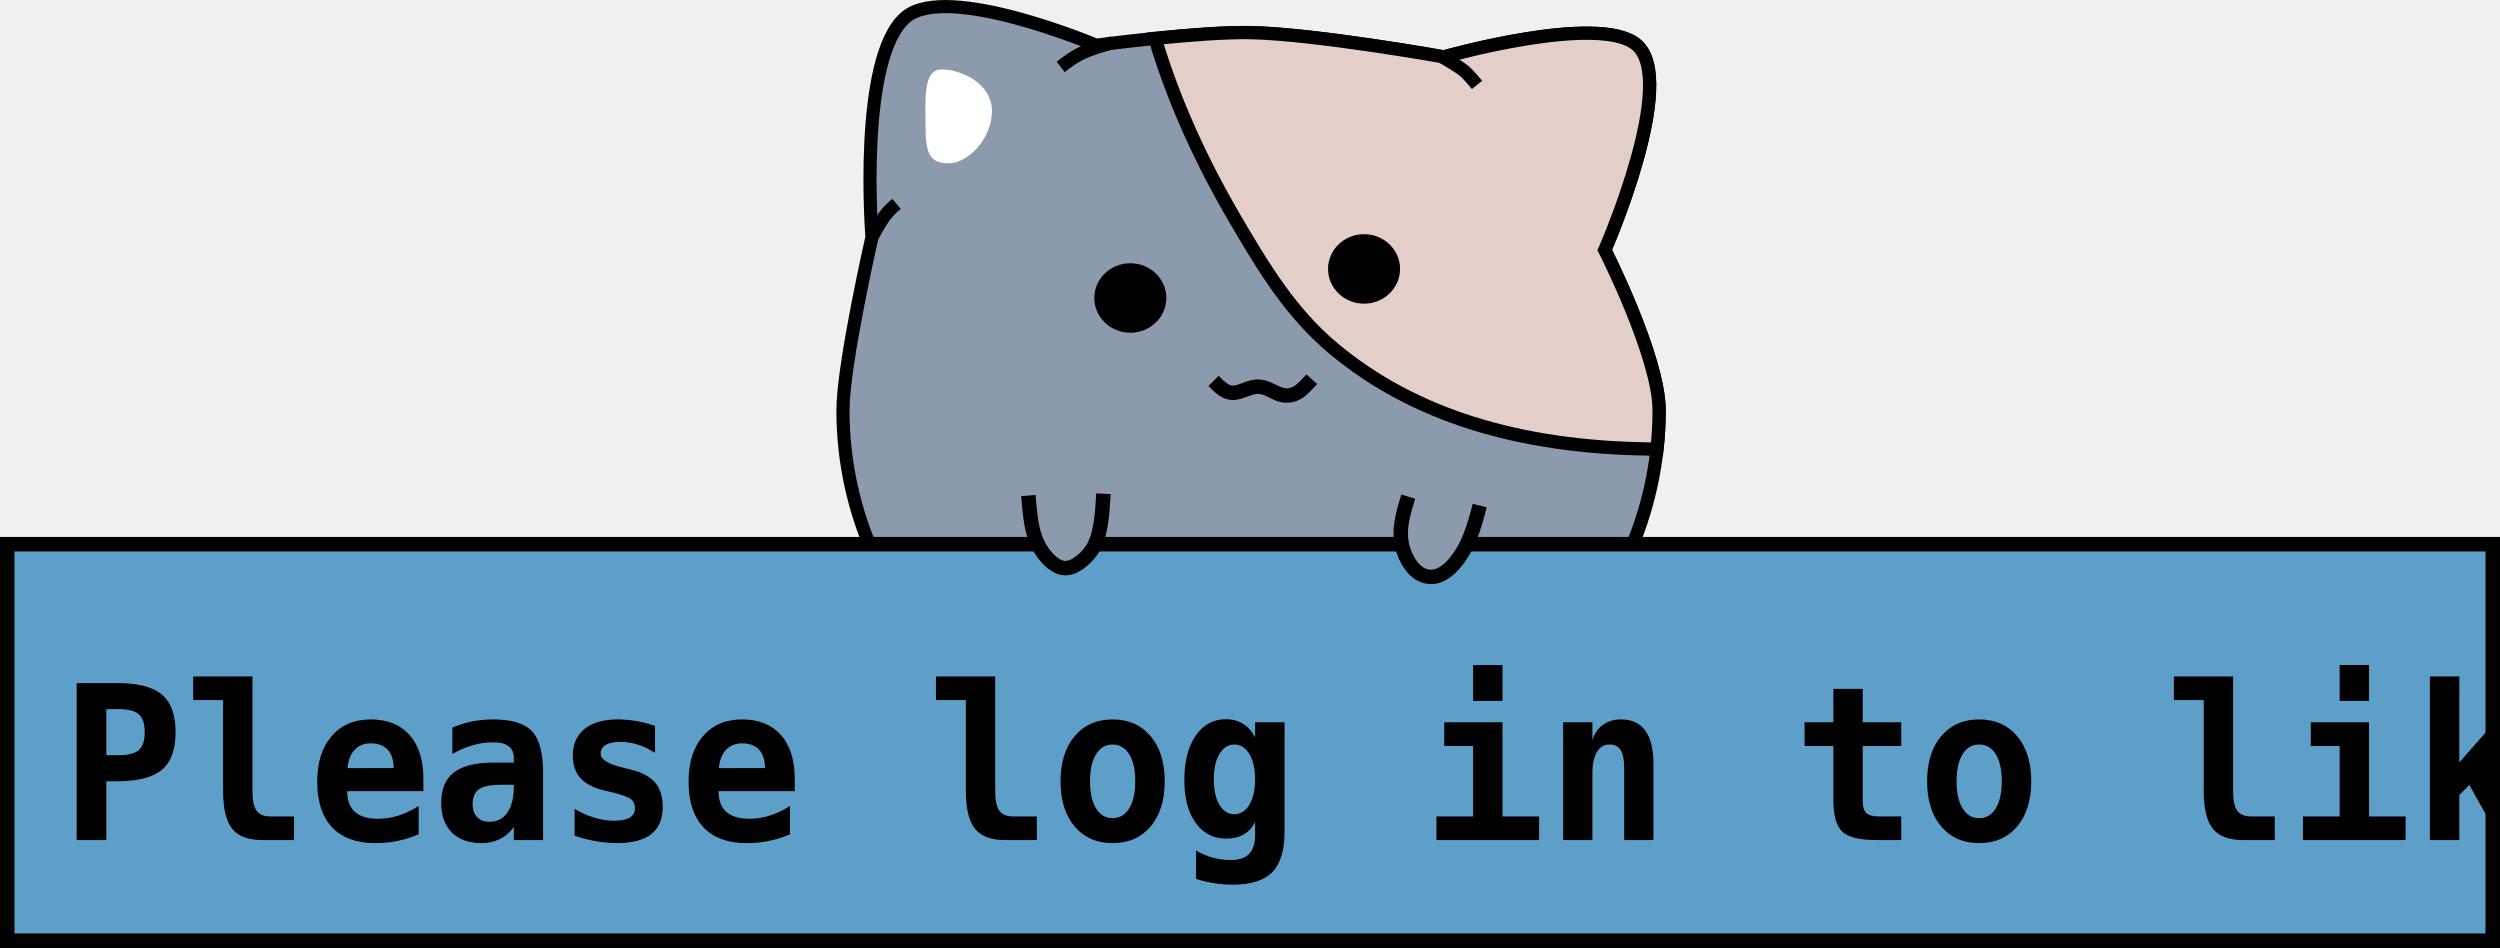
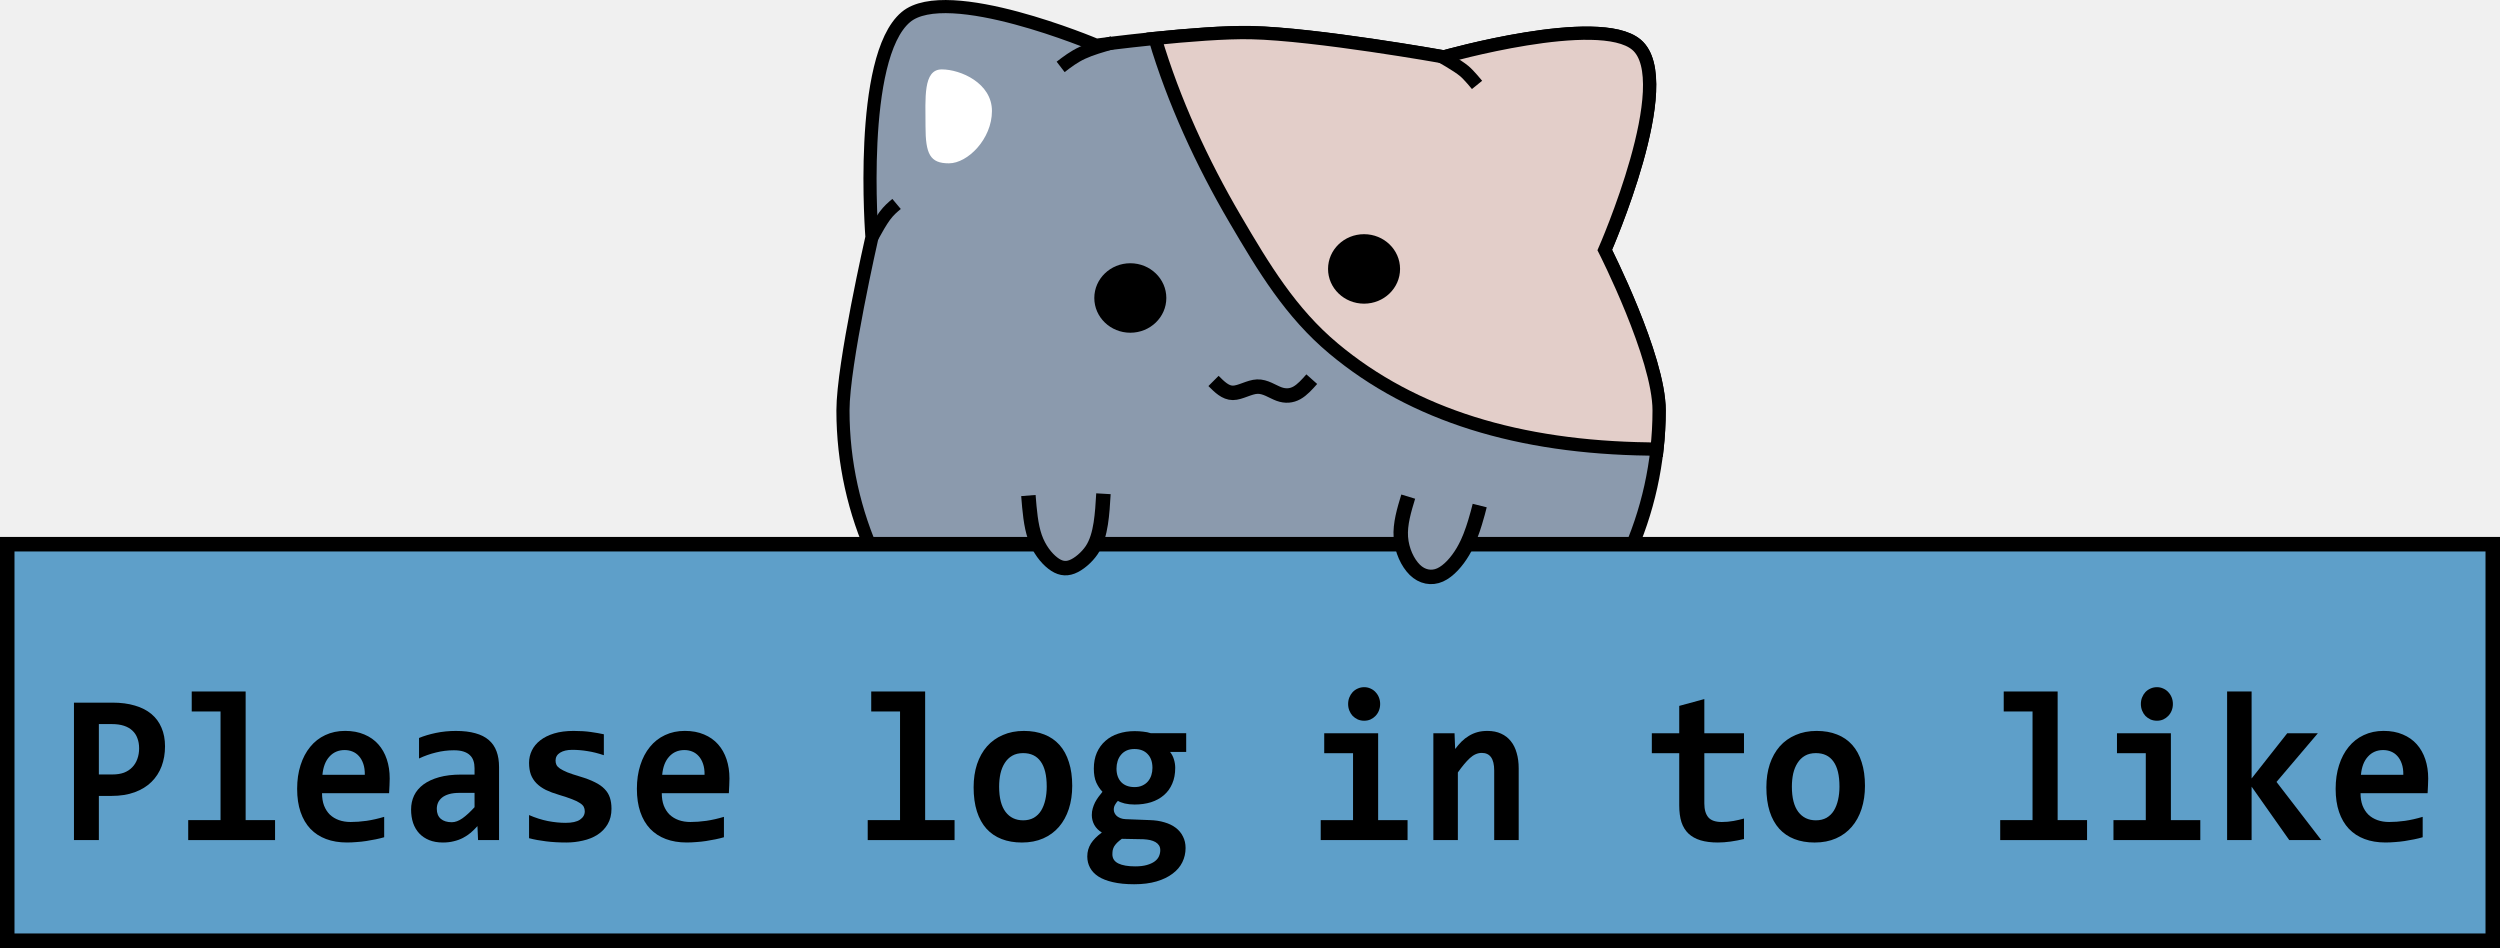
- <svg xmlns="http://www.w3.org/2000/svg" version="1.1" id="svg833" width="380.727" height="144.369" viewBox="0 0 380.727 144.369">
+ <svg xmlns="http://www.w3.org/2000/svg" viewBox="0 0 380.727 144.369" height="144.369" width="380.727" id="svg833" version="1.1">
  <defs id="defs837" />
-   <g transform="translate(220.3838,86.28395)" id="g2335">
-     <path id="path879" style="fill:#f9f9f9;fill-opacity:0.361;fill-rule:evenodd;stroke:none;stroke-width:2.265;stroke-linecap:round;stroke-miterlimit:4;stroke-dasharray:none;stroke-opacity:1;paint-order:fill markers stroke" d="m -72.219,-69.013 c 0,3.797 -2.843,7.011 -7.189,7.011 -4.346,0 -2.7,-3.078 -2.7,-6.875 0,-3.797 -1.647,-6.875 2.7,-6.875 4.346,0 7.189,2.942 7.189,6.739 z" />
-     <path d="m 32.287,-23.786 c 0,31.773 -27.825,57.531 -62.148,57.531 -34.324,0 -62.148,-25.757 -62.148,-57.531 0,-7 4.417,-26.378 4.417,-26.378 0,0 -2.158,-27.356 5.158,-33.515 6.308,-5.31 28.986,4.28 28.986,4.28 0,0 15.701,-2.091 23.587,-1.917 9.866,0.218 29.374,3.698 29.374,3.698 0,0 23.562,-6.696 29.32,-1.857 6.498,5.461 -4.823,31.269 -4.823,31.269 0,0 8.277,16.295 8.277,24.421 z" style="fill:#8b9aad;fill-opacity:1;fill-rule:evenodd;stroke:#000000;stroke-width:2;stroke-linecap:round;stroke-miterlimit:4;stroke-dasharray:none;stroke-opacity:1;paint-order:fill markers stroke" id="path845" />
-     <path d="m -29.861,-81.317 c -3.91,-0.086 -9.735,0.384 -14.621,0.881 2.834,9.571 7.202,18.992 12.162,27.457 4.414,7.533 8.494,14.311 15.014,19.766 12.212,10.216 28.337,15.039 47.961,15.305 0.447,0.006 0.879,0.041 1.301,0.09 0.218,-1.962 0.332,-3.951 0.332,-5.967 0,-8.126 -8.277,-24.422 -8.277,-24.422 0,0 11.32,-25.808 4.822,-31.27 -5.757,-4.839 -29.318,1.857 -29.318,1.857 0,0 -19.509,-3.48 -29.375,-3.697 z" style="fill:#e3cec9;fill-opacity:1;fill-rule:evenodd;stroke:#000000;stroke-width:2.024;stroke-linecap:round;stroke-miterlimit:4;stroke-dasharray:none;stroke-opacity:1;paint-order:fill markers stroke" id="path884" />
-     <path id="path896" d="m -35.577,-28.269 c 0.908,0.908 1.815,1.815 2.948,1.814 1.133,-5.9e-4 2.494,-0.908 3.719,-0.952 1.225,-0.045 2.313,0.771 3.311,1.134 0.998,0.362 1.905,0.272 2.72,-0.182 0.816,-0.453 1.541,-1.27 2.267,-2.086" style="fill:none;stroke:#000000;stroke-width:2.2;stroke-linecap:butt;stroke-linejoin:miter;stroke-miterlimit:4;stroke-dasharray:none;stroke-opacity:1" />
-     <path d="m -69.319,-69.379 c 0,4.251 -3.686,7.969 -6.556,7.969 -2.869,0 -3.562,-1.405 -3.562,-5.656 0,-4.251 -0.395,-8.649 2.474,-8.649 2.869,0 7.644,2.085 7.644,6.336 z" style="fill:#ffffff;fill-opacity:1;fill-rule:evenodd;stroke:none;stroke-width:2.024;stroke-linecap:round;stroke-miterlimit:4;stroke-dasharray:none;stroke-opacity:1;paint-order:fill markers stroke" id="path927" />
-     <ellipse style="fill:#000000;fill-opacity:1;fill-rule:evenodd;stroke:none;stroke-width:3.456;stroke-linecap:round;stroke-miterlimit:4;stroke-dasharray:none;stroke-opacity:1;paint-order:fill markers stroke" id="path848" cx="-48.247" cy="-40.903" rx="5.484" ry="5.291" />
-     <ellipse ry="5.291" rx="5.484" cy="-45.329" cx="-12.651" id="ellipse850" style="fill:#000000;fill-opacity:1;fill-rule:evenodd;stroke:none;stroke-width:3.456;stroke-linecap:round;stroke-miterlimit:4;stroke-dasharray:none;stroke-opacity:1;paint-order:fill markers stroke" />
-     <path id="path990" d="m -50.947,-79.785 c -1.64,0.464 -3.28,0.929 -4.599,1.544 -1.319,0.615 -2.315,1.38 -3.312,2.145" style="fill:none;stroke:#000000;stroke-width:2;stroke-linecap:butt;stroke-linejoin:miter;stroke-miterlimit:4;stroke-dasharray:none;stroke-opacity:1" />
-     <path id="path994" d="m -87.593,-50.165 c 0.66,-1.194 1.32,-2.388 1.945,-3.231 0.625,-0.843 1.214,-1.335 1.803,-1.827" style="fill:none;stroke:#000000;stroke-width:2;stroke-linecap:butt;stroke-linejoin:miter;stroke-miterlimit:4;stroke-dasharray:none;stroke-opacity:1" />
-     <path id="path998" d="m -1.066,-77.79 c 0,0 2.562,1.401 3.676,2.33 0.734,0.613 1.946,2.108 1.946,2.108" style="fill:none;stroke:#000000;stroke-width:2;stroke-linecap:butt;stroke-linejoin:miter;stroke-miterlimit:4;stroke-dasharray:none;stroke-opacity:1" />
-     <rect style="fill:#5e9fc9;fill-rule:evenodd;stroke:#000000;stroke-width:2.207;stroke-linecap:round;paint-order:fill markers stroke" id="rect2199" width="378.52" height="60.389" x="-219.28" y="-3.408" />
-     <ellipse style="fill:#8b9aad;fill-opacity:1;fill-rule:evenodd;stroke:none;stroke-width:2.959;stroke-linecap:round;paint-order:fill markers stroke" id="path2294" cx="-57.912" cy="-3.914" rx="4.281" ry="4.103" />
-     <path id="path904" d="m -63.769,-10.818 c 0.181,2.269 0.363,4.536 0.998,6.35 0.635,1.814 1.724,3.175 2.722,3.945 0.998,0.771 1.905,0.952 2.921,0.566 1.016,-0.386 2.248,-1.428 3.005,-2.554 0.757,-1.125 1.148,-2.593 1.375,-4.044 0.227,-1.451 0.318,-2.993 0.408,-4.536" style="fill:none;stroke:#000000;stroke-width:2.2;stroke-linecap:butt;stroke-linejoin:miter;stroke-miterlimit:4;stroke-dasharray:none;stroke-opacity:1" />
-     <ellipse ry="4.549" rx="4.453" cy="-3.281" cx="-1.99" id="ellipse2316" style="fill:#8b9aad;fill-opacity:1;fill-rule:evenodd;stroke:none;stroke-width:3.177;stroke-linecap:round;paint-order:fill markers stroke" />
-     <path id="path900" d="m -5.924,-10.653 c -0.61,2.004 -1.27,4.173 -1.125,6.186 0.145,2.013 1.035,3.883 2.126,4.962 1.09,1.079 2.538,1.369 3.853,0.779 1.315,-0.59 2.584,-2.041 3.491,-3.583 0.907,-1.542 1.451,-3.174 1.814,-4.353 0.363,-1.179 0.544,-1.905 0.726,-2.631" style="fill:none;stroke:#000000;stroke-width:2.2;stroke-linecap:butt;stroke-linejoin:miter;stroke-miterlimit:4;stroke-dasharray:none;stroke-opacity:1" />
-     <text xml:space="preserve" style="font-style:normal;font-variant:normal;font-weight:bold;font-stretch:normal;font-size:32.049px;line-height:1.25;font-family:Consolas;-inkscape-font-specification:'Consolas, Bold';font-variant-ligatures:normal;font-variant-caps:normal;font-variant-numeric:normal;font-variant-east-asian:normal;fill:#000000;fill-opacity:1;stroke:none;stroke-width:0.801" x="-216.146" y="40.698" id="text2203" transform="scale(0.9770503,1.023489)">
-       <tspan id="tspan2201" x="-216.146" y="40.698" style="stroke-width:0.801">Please log in to like</tspan>
-     </text>
+   <g id="g2335" transform="translate(220.3838,86.28395)">
+     <path d="m -72.219,-69.013 c 0,3.797 -2.843,7.011 -7.189,7.011 -4.346,0 -2.7,-3.078 -2.7,-6.875 0,-3.797 -1.647,-6.875 2.7,-6.875 4.346,0 7.189,2.942 7.189,6.739 z" style="fill:#f9f9f9;fill-opacity:0.361;fill-rule:evenodd;stroke:none;stroke-width:2.265;stroke-linecap:round;stroke-miterlimit:4;stroke-dasharray:none;stroke-opacity:1;paint-order:fill markers stroke" id="path879" />
+     <path id="path845" style="fill:#8b9aad;fill-opacity:1;fill-rule:evenodd;stroke:#000000;stroke-width:2;stroke-linecap:round;stroke-miterlimit:4;stroke-dasharray:none;stroke-opacity:1;paint-order:fill markers stroke" d="m 32.287,-23.786 c 0,31.773 -27.825,57.531 -62.148,57.531 -34.324,0 -62.148,-25.757 -62.148,-57.531 0,-7 4.417,-26.378 4.417,-26.378 0,0 -2.158,-27.356 5.158,-33.515 6.308,-5.31 28.986,4.28 28.986,4.28 0,0 15.701,-2.091 23.587,-1.917 9.866,0.218 29.374,3.698 29.374,3.698 0,0 23.562,-6.696 29.32,-1.857 6.498,5.461 -4.823,31.269 -4.823,31.269 0,0 8.277,16.295 8.277,24.421 z" />
+     <path id="path884" style="fill:#e3cec9;fill-opacity:1;fill-rule:evenodd;stroke:#000000;stroke-width:2.024;stroke-linecap:round;stroke-miterlimit:4;stroke-dasharray:none;stroke-opacity:1;paint-order:fill markers stroke" d="m -29.861,-81.317 c -3.91,-0.086 -9.735,0.384 -14.621,0.881 2.834,9.571 7.202,18.992 12.162,27.457 4.414,7.533 8.494,14.311 15.014,19.766 12.212,10.216 28.337,15.039 47.961,15.305 0.447,0.006 0.879,0.041 1.301,0.09 0.218,-1.962 0.332,-3.951 0.332,-5.967 0,-8.126 -8.277,-24.422 -8.277,-24.422 0,0 11.32,-25.808 4.822,-31.27 -5.757,-4.839 -29.318,1.857 -29.318,1.857 0,0 -19.509,-3.48 -29.375,-3.697 z" />
+     <path style="fill:none;stroke:#000000;stroke-width:2.2;stroke-linecap:butt;stroke-linejoin:miter;stroke-miterlimit:4;stroke-dasharray:none;stroke-opacity:1" d="m -35.577,-28.269 c 0.908,0.908 1.815,1.815 2.948,1.814 1.133,-5.9e-4 2.494,-0.908 3.719,-0.952 1.225,-0.045 2.313,0.771 3.311,1.134 0.998,0.362 1.905,0.272 2.72,-0.182 0.816,-0.453 1.541,-1.27 2.267,-2.086" id="path896" />
+     <path id="path927" style="fill:#ffffff;fill-opacity:1;fill-rule:evenodd;stroke:none;stroke-width:2.024;stroke-linecap:round;stroke-miterlimit:4;stroke-dasharray:none;stroke-opacity:1;paint-order:fill markers stroke" d="m -69.319,-69.379 c 0,4.251 -3.686,7.969 -6.556,7.969 -2.869,0 -3.562,-1.405 -3.562,-5.656 0,-4.251 -0.395,-8.649 2.474,-8.649 2.869,0 7.644,2.085 7.644,6.336 z" />
+     <ellipse ry="5.291" rx="5.484" cy="-40.903" cx="-48.247" id="path848" style="fill:#000000;fill-opacity:1;fill-rule:evenodd;stroke:none;stroke-width:3.456;stroke-linecap:round;stroke-miterlimit:4;stroke-dasharray:none;stroke-opacity:1;paint-order:fill markers stroke" />
+     <ellipse style="fill:#000000;fill-opacity:1;fill-rule:evenodd;stroke:none;stroke-width:3.456;stroke-linecap:round;stroke-miterlimit:4;stroke-dasharray:none;stroke-opacity:1;paint-order:fill markers stroke" id="ellipse850" cx="-12.651" cy="-45.329" rx="5.484" ry="5.291" />
+     <path style="fill:none;stroke:#000000;stroke-width:2;stroke-linecap:butt;stroke-linejoin:miter;stroke-miterlimit:4;stroke-dasharray:none;stroke-opacity:1" d="m -50.947,-79.785 c -1.64,0.464 -3.28,0.929 -4.599,1.544 -1.319,0.615 -2.315,1.38 -3.312,2.145" id="path990" />
+     <path style="fill:none;stroke:#000000;stroke-width:2;stroke-linecap:butt;stroke-linejoin:miter;stroke-miterlimit:4;stroke-dasharray:none;stroke-opacity:1" d="m -87.593,-50.165 c 0.66,-1.194 1.32,-2.388 1.945,-3.231 0.625,-0.843 1.214,-1.335 1.803,-1.827" id="path994" />
+     <path style="fill:none;stroke:#000000;stroke-width:2;stroke-linecap:butt;stroke-linejoin:miter;stroke-miterlimit:4;stroke-dasharray:none;stroke-opacity:1" d="m -1.066,-77.79 c 0,0 2.562,1.401 3.676,2.33 0.734,0.613 1.946,2.108 1.946,2.108" id="path998" />
+     <rect y="-3.408" x="-219.28" height="60.389" width="378.52" id="rect2199" style="fill:#5e9fc9;fill-rule:evenodd;stroke:#000000;stroke-width:2.207;stroke-linecap:round;paint-order:fill markers stroke" />
+     <ellipse ry="4.103" rx="4.281" cy="-3.914" cx="-57.912" id="path2294" style="fill:#8b9aad;fill-opacity:1;fill-rule:evenodd;stroke:none;stroke-width:2.959;stroke-linecap:round;paint-order:fill markers stroke" />
+     <path style="fill:none;stroke:#000000;stroke-width:2.2;stroke-linecap:butt;stroke-linejoin:miter;stroke-miterlimit:4;stroke-dasharray:none;stroke-opacity:1" d="m -63.769,-10.818 c 0.181,2.269 0.363,4.536 0.998,6.35 0.635,1.814 1.724,3.175 2.722,3.945 0.998,0.771 1.905,0.952 2.921,0.566 1.016,-0.386 2.248,-1.428 3.005,-2.554 0.757,-1.125 1.148,-2.593 1.375,-4.044 0.227,-1.451 0.318,-2.993 0.408,-4.536" id="path904" />
+     <ellipse style="fill:#8b9aad;fill-opacity:1;fill-rule:evenodd;stroke:none;stroke-width:3.177;stroke-linecap:round;paint-order:fill markers stroke" id="ellipse2316" cx="-1.99" cy="-3.281" rx="4.453" ry="4.549" />
+     <path style="fill:none;stroke:#000000;stroke-width:2.2;stroke-linecap:butt;stroke-linejoin:miter;stroke-miterlimit:4;stroke-dasharray:none;stroke-opacity:1" d="m -5.924,-10.653 c -0.61,2.004 -1.27,4.173 -1.125,6.186 0.145,2.013 1.035,3.883 2.126,4.962 1.09,1.079 2.538,1.369 3.853,0.779 1.315,-0.59 2.584,-2.041 3.491,-3.583 0.907,-1.542 1.451,-3.174 1.814,-4.353 0.363,-1.179 0.544,-1.905 0.726,-2.631" id="path900" />
+     <path d="m -195.253,27.383 q 0,1.634 -0.52,3.027 -0.52,1.377 -1.544,2.386 -1.024,1.009 -2.553,1.57 -1.529,0.561 -3.547,0.561 h -1.911 v 6.727 h -3.792 V 20.721 h 5.856 q 1.942,0 3.425,0.448 1.498,0.432 2.508,1.281 1.024,0.849 1.544,2.098 0.535,1.233 0.535,2.835 z m -3.945,0.272 q 0,-0.833 -0.26,-1.506 -0.245,-0.689 -0.764,-1.169 -0.505,-0.48 -1.284,-0.737 -0.78,-0.256 -1.85,-0.256 h -1.972 v 7.672 h 2.095 q 0.979,0 1.728,-0.272 0.749,-0.288 1.254,-0.817 0.52,-0.529 0.78,-1.265 0.275,-0.737 0.275,-1.65 z" style="font-style:normal;font-variant:normal;font-weight:bold;font-stretch:normal;font-size:32.049px;line-height:1.25;font-family:Consolas;-inkscape-font-specification:'Consolas, Bold';font-variant-ligatures:normal;font-variant-caps:normal;font-variant-numeric:normal;font-variant-east-asian:normal;fill:#000000;fill-opacity:1;stroke:none;stroke-width:0.801" id="path877" />
+     <path d="m -186.798,22.066 h -4.388 v -3.043 h 8.211 v 19.588 h 4.48 v 3.043 h -13.226 v -3.043 h 4.923 z" style="font-style:normal;font-variant:normal;font-weight:bold;font-stretch:normal;font-size:32.049px;line-height:1.25;font-family:Consolas;-inkscape-font-specification:'Consolas, Bold';font-variant-ligatures:normal;font-variant-caps:normal;font-variant-numeric:normal;font-variant-east-asian:normal;fill:#000000;fill-opacity:1;stroke:none;stroke-width:0.801" id="path880" />
+     <path d="m -161.035,32.268 q 0,0.4 -0.031,1.041 -0.015,0.641 -0.061,1.201 h -10.214 q 0,1.073 0.306,1.89 0.321,0.817 0.887,1.377 0.581,0.545 1.376,0.833 0.81,0.288 1.789,0.288 1.131,0 2.416,-0.176 1.3,-0.192 2.691,-0.609 v 3.107 q -0.596,0.176 -1.3,0.32 -0.703,0.144 -1.437,0.256 -0.734,0.112 -1.483,0.16 -0.749,0.064 -1.453,0.064 -1.774,0 -3.18,-0.529 -1.407,-0.529 -2.385,-1.554 -0.979,-1.041 -1.498,-2.563 -0.52,-1.522 -0.52,-3.524 0,-1.986 0.52,-3.604 0.52,-1.634 1.468,-2.787 0.948,-1.169 2.293,-1.794 1.361,-0.641 3.027,-0.641 1.651,0 2.92,0.545 1.269,0.529 2.125,1.49 0.856,0.961 1.3,2.29 0.443,1.329 0.443,2.915 z m -3.792,-0.561 q 0.015,-0.961 -0.229,-1.666 -0.245,-0.721 -0.673,-1.185 -0.413,-0.464 -0.979,-0.689 -0.55,-0.224 -1.193,-0.224 -1.407,0 -2.309,0.993 -0.902,0.977 -1.07,2.771 z" style="font-style:normal;font-variant:normal;font-weight:bold;font-stretch:normal;font-size:32.049px;line-height:1.25;font-family:Consolas;-inkscape-font-specification:'Consolas, Bold';font-variant-ligatures:normal;font-variant-caps:normal;font-variant-numeric:normal;font-variant-east-asian:normal;fill:#000000;fill-opacity:1;stroke:none;stroke-width:0.801" id="path882" />
+     <path d="m -147.58,41.654 -0.092,-2.13 q -0.489,0.545 -1.024,1.009 -0.535,0.448 -1.177,0.785 -0.642,0.336 -1.407,0.513 -0.749,0.192 -1.651,0.192 -1.193,0 -2.095,-0.368 -0.902,-0.368 -1.514,-1.025 -0.612,-0.657 -0.933,-1.586 -0.306,-0.929 -0.306,-2.05 0,-1.153 0.459,-2.13 0.474,-0.977 1.422,-1.682 0.963,-0.705 2.385,-1.105 1.437,-0.4 3.364,-0.4 h 2.034 v -0.977 q 0,-0.625 -0.168,-1.121 -0.168,-0.513 -0.55,-0.865 -0.367,-0.352 -0.963,-0.545 -0.596,-0.192 -1.468,-0.192 -1.376,0 -2.722,0.336 -1.33,0.32 -2.584,0.913 v -3.123 q 1.116,-0.464 2.569,-0.769 1.468,-0.304 3.043,-0.304 1.728,0 2.966,0.352 1.238,0.336 2.034,1.025 0.81,0.689 1.193,1.73 0.382,1.025 0.382,2.402 v 11.115 z m -0.535,-7.191 h -2.278 q -0.948,0 -1.605,0.192 -0.657,0.192 -1.07,0.529 -0.413,0.336 -0.612,0.785 -0.183,0.432 -0.183,0.929 0,0.993 0.612,1.522 0.612,0.513 1.667,0.513 0.78,0 1.621,-0.593 0.841,-0.593 1.85,-1.698 z" style="font-style:normal;font-variant:normal;font-weight:bold;font-stretch:normal;font-size:32.049px;line-height:1.25;font-family:Consolas;-inkscape-font-specification:'Consolas, Bold';font-variant-ligatures:normal;font-variant-caps:normal;font-variant-numeric:normal;font-variant-east-asian:normal;fill:#000000;fill-opacity:1;stroke:none;stroke-width:0.801" id="path885" />
+     <path d="m -127.259,36.865 q 0,1.393 -0.596,2.386 -0.581,0.977 -1.56,1.602 -0.963,0.609 -2.202,0.881 -1.223,0.288 -2.508,0.288 -1.712,0 -3.089,-0.176 -1.376,-0.16 -2.599,-0.48 v -3.524 q 1.437,0.625 2.859,0.913 1.437,0.272 2.706,0.272 1.468,0 2.186,-0.48 0.734,-0.497 0.734,-1.281 0,-0.368 -0.153,-0.673 -0.153,-0.304 -0.581,-0.577 -0.413,-0.288 -1.177,-0.577 -0.764,-0.304 -2.003,-0.673 -1.147,-0.336 -2.018,-0.753 -0.856,-0.432 -1.422,-1.009 -0.566,-0.577 -0.856,-1.329 -0.275,-0.769 -0.275,-1.794 0,-0.993 0.428,-1.874 0.428,-0.881 1.269,-1.538 0.856,-0.673 2.125,-1.057 1.269,-0.384 2.966,-0.384 1.468,0 2.599,0.16 1.131,0.16 2.003,0.352 v 3.187 q -1.33,-0.448 -2.508,-0.625 -1.162,-0.192 -2.309,-0.192 -1.147,0 -1.85,0.432 -0.688,0.432 -0.688,1.201 0,0.368 0.138,0.657 0.138,0.288 0.535,0.561 0.413,0.272 1.131,0.577 0.734,0.288 1.927,0.641 1.346,0.4 2.263,0.865 0.917,0.448 1.468,1.025 0.566,0.577 0.81,1.313 0.245,0.737 0.245,1.682 z" style="font-style:normal;font-variant:normal;font-weight:bold;font-stretch:normal;font-size:32.049px;line-height:1.25;font-family:Consolas;-inkscape-font-specification:'Consolas, Bold';font-variant-ligatures:normal;font-variant-caps:normal;font-variant-numeric:normal;font-variant-east-asian:normal;fill:#000000;fill-opacity:1;stroke:none;stroke-width:0.801" id="path887" />
+     <path d="m -109.294,32.268 q 0,0.4 -0.031,1.041 -0.015,0.641 -0.061,1.201 h -10.214 q 0,1.073 0.306,1.89 0.321,0.817 0.887,1.377 0.581,0.545 1.376,0.833 0.81,0.288 1.789,0.288 1.131,0 2.416,-0.176 1.3,-0.192 2.691,-0.609 v 3.107 q -0.596,0.176 -1.3,0.32 -0.703,0.144 -1.437,0.256 -0.734,0.112 -1.483,0.16 -0.749,0.064 -1.453,0.064 -1.774,0 -3.18,-0.529 -1.407,-0.529 -2.385,-1.554 -0.979,-1.041 -1.498,-2.563 -0.52,-1.522 -0.52,-3.524 0,-1.986 0.52,-3.604 0.52,-1.634 1.468,-2.787 0.948,-1.169 2.293,-1.794 1.361,-0.641 3.027,-0.641 1.651,0 2.92,0.545 1.269,0.529 2.125,1.49 0.856,0.961 1.3,2.29 0.443,1.329 0.443,2.915 z m -3.792,-0.561 q 0.015,-0.961 -0.229,-1.666 -0.245,-0.721 -0.673,-1.185 -0.413,-0.464 -0.979,-0.689 -0.55,-0.224 -1.193,-0.224 -1.407,0 -2.309,0.993 -0.902,0.977 -1.07,2.771 z" style="font-style:normal;font-variant:normal;font-weight:bold;font-stretch:normal;font-size:32.049px;line-height:1.25;font-family:Consolas;-inkscape-font-specification:'Consolas, Bold';font-variant-ligatures:normal;font-variant-caps:normal;font-variant-numeric:normal;font-variant-east-asian:normal;fill:#000000;fill-opacity:1;stroke:none;stroke-width:0.801" id="path889" />
+     <path d="m -83.316,22.066 h -4.388 v -3.043 h 8.211 v 19.588 h 4.48 v 3.043 h -13.226 v -3.043 h 4.923 z" style="font-style:normal;font-variant:normal;font-weight:bold;font-stretch:normal;font-size:32.049px;line-height:1.25;font-family:Consolas;-inkscape-font-specification:'Consolas, Bold';font-variant-ligatures:normal;font-variant-caps:normal;font-variant-numeric:normal;font-variant-east-asian:normal;fill:#000000;fill-opacity:1;stroke:none;stroke-width:0.801" id="path891" />
+     <path d="m -57.094,33.39 q 0,1.922 -0.52,3.524 -0.52,1.586 -1.498,2.723 -0.979,1.137 -2.401,1.762 -1.422,0.625 -3.241,0.625 -1.728,0 -3.089,-0.529 -1.361,-0.529 -2.309,-1.57 -0.948,-1.057 -1.453,-2.627 -0.505,-1.586 -0.505,-3.684 0,-1.938 0.52,-3.524 0.535,-1.586 1.514,-2.707 0.994,-1.121 2.416,-1.73 1.422,-0.625 3.211,-0.625 1.743,0 3.104,0.545 1.361,0.529 2.309,1.586 0.948,1.057 1.437,2.627 0.505,1.554 0.505,3.604 z m -3.884,0.096 q 0,-2.531 -0.917,-3.796 -0.902,-1.281 -2.676,-1.281 -0.979,0 -1.667,0.4 -0.688,0.4 -1.131,1.105 -0.443,0.689 -0.657,1.618 -0.199,0.929 -0.199,1.986 0,2.547 0.979,3.844 0.979,1.281 2.676,1.281 0.933,0 1.621,-0.384 0.688,-0.4 1.116,-1.089 0.428,-0.705 0.642,-1.65 0.214,-0.945 0.214,-2.034 z" style="font-style:normal;font-variant:normal;font-weight:bold;font-stretch:normal;font-size:32.049px;line-height:1.25;font-family:Consolas;-inkscape-font-specification:'Consolas, Bold';font-variant-ligatures:normal;font-variant-caps:normal;font-variant-numeric:normal;font-variant-east-asian:normal;fill:#000000;fill-opacity:1;stroke:none;stroke-width:0.801" id="path893" />
+     <path d="m -42.187,28.232 q 0.428,0.561 0.596,1.185 0.183,0.609 0.183,1.249 0,1.361 -0.459,2.402 -0.443,1.041 -1.269,1.746 -0.81,0.705 -1.957,1.073 -1.131,0.352 -2.508,0.352 -0.81,0 -1.498,-0.16 -0.688,-0.176 -1.04,-0.4 -0.26,0.272 -0.443,0.609 -0.183,0.32 -0.183,0.737 0,0.256 0.122,0.513 0.122,0.256 0.352,0.464 0.245,0.192 0.566,0.32 0.336,0.128 0.749,0.144 l 3.685,0.144 q 1.238,0.032 2.232,0.336 1.009,0.288 1.728,0.833 0.719,0.545 1.101,1.329 0.398,0.769 0.398,1.762 0,1.137 -0.489,2.146 -0.489,1.009 -1.483,1.746 -0.979,0.753 -2.446,1.185 -1.468,0.432 -3.41,0.432 -1.881,0 -3.241,-0.32 -1.346,-0.304 -2.217,-0.865 -0.856,-0.561 -1.269,-1.345 -0.413,-0.769 -0.413,-1.698 0,-0.561 0.138,-1.041 0.138,-0.48 0.413,-0.929 0.275,-0.432 0.688,-0.849 0.413,-0.416 0.979,-0.833 -0.749,-0.448 -1.147,-1.153 -0.382,-0.705 -0.382,-1.506 0,-0.545 0.138,-1.009 0.138,-0.48 0.352,-0.913 0.229,-0.432 0.52,-0.833 0.291,-0.4 0.612,-0.785 -0.566,-0.593 -0.948,-1.425 -0.367,-0.849 -0.367,-2.114 0,-1.361 0.459,-2.418 0.474,-1.073 1.3,-1.794 0.826,-0.737 1.957,-1.105 1.147,-0.384 2.492,-0.384 0.688,0 1.315,0.08 0.642,0.064 1.162,0.24 h 5.382 v 2.851 z m -8.792,15.584 q 0,0.945 0.902,1.393 0.917,0.448 2.569,0.448 1.055,0 1.774,-0.208 0.734,-0.208 1.193,-0.545 0.459,-0.336 0.657,-0.785 0.199,-0.448 0.199,-0.929 0,-0.432 -0.199,-0.737 -0.183,-0.288 -0.535,-0.497 -0.336,-0.192 -0.81,-0.304 -0.459,-0.096 -1.024,-0.128 l -3.287,-0.064 q -0.443,0.32 -0.734,0.609 -0.275,0.288 -0.443,0.561 -0.153,0.288 -0.214,0.577 -0.046,0.288 -0.046,0.609 z m 0.627,-13.053 q 0,1.297 0.719,2.066 0.734,0.753 2.034,0.753 0.688,0 1.193,-0.24 0.52,-0.24 0.856,-0.641 0.336,-0.4 0.505,-0.929 0.168,-0.529 0.168,-1.105 0,-1.361 -0.734,-2.114 -0.719,-0.769 -2.018,-0.769 -0.688,0 -1.208,0.24 -0.505,0.24 -0.841,0.657 -0.336,0.4 -0.505,0.945 -0.168,0.545 -0.168,1.137 z" style="font-style:normal;font-variant:normal;font-weight:bold;font-stretch:normal;font-size:32.049px;line-height:1.25;font-family:Consolas;-inkscape-font-specification:'Consolas, Bold';font-variant-ligatures:normal;font-variant-caps:normal;font-variant-numeric:normal;font-variant-east-asian:normal;fill:#000000;fill-opacity:1;stroke:none;stroke-width:0.801" id="path895" />
+     <path d="m -10.2,20.929 q 0,0.529 -0.183,0.993 -0.183,0.464 -0.52,0.817 -0.321,0.336 -0.764,0.545 -0.443,0.192 -0.963,0.192 -0.52,0 -0.979,-0.192 -0.443,-0.208 -0.78,-0.545 -0.321,-0.352 -0.505,-0.817 -0.183,-0.464 -0.183,-0.993 0,-0.529 0.183,-0.993 0.183,-0.464 0.505,-0.817 0.336,-0.352 0.78,-0.545 0.459,-0.208 0.979,-0.208 0.52,0 0.963,0.208 0.443,0.192 0.764,0.545 0.336,0.352 0.52,0.817 0.183,0.464 0.183,0.993 z m -4.128,7.496 h -4.388 v -3.043 h 8.211 v 13.23 h 4.48 v 3.043 H -19.252 v -3.043 h 4.923 z" style="font-style:normal;font-variant:normal;font-weight:bold;font-stretch:normal;font-size:32.049px;line-height:1.25;font-family:Consolas;-inkscape-font-specification:'Consolas, Bold';font-variant-ligatures:normal;font-variant-caps:normal;font-variant-numeric:normal;font-variant-east-asian:normal;fill:#000000;fill-opacity:1;stroke:none;stroke-width:0.801" id="path897" />
+     <path d="M 7.169,41.654 V 31.051 q 0,-2.675 -1.896,-2.675 -0.948,0 -1.819,0.801 -0.856,0.801 -1.819,2.178 v 10.299 H -2.097 V 25.381 h 3.226 l 0.092,2.402 q 0.474,-0.625 0.979,-1.137 0.52,-0.513 1.116,-0.865 0.596,-0.368 1.284,-0.561 0.688,-0.192 1.544,-0.192 1.193,0 2.079,0.416 0.887,0.4 1.483,1.153 0.596,0.737 0.887,1.794 0.306,1.041 0.306,2.338 v 10.923 z" style="font-style:normal;font-variant:normal;font-weight:bold;font-stretch:normal;font-size:32.049px;line-height:1.25;font-family:Consolas;-inkscape-font-specification:'Consolas, Bold';font-variant-ligatures:normal;font-variant-caps:normal;font-variant-numeric:normal;font-variant-east-asian:normal;fill:#000000;fill-opacity:1;stroke:none;stroke-width:0.801" id="path899" />
+     <path d="m 45.21,41.494 q -1.009,0.24 -2.034,0.384 -1.024,0.144 -1.942,0.144 -1.529,0 -2.645,-0.336 -1.101,-0.336 -1.835,-1.025 -0.719,-0.689 -1.07,-1.746 -0.336,-1.073 -0.336,-2.547 v -7.944 h -4.174 v -3.043 h 4.174 V 21.217 L 39.17,20.176 v 5.205 h 6.039 v 3.043 h -6.039 v 7.656 q 0,1.393 0.612,2.114 0.612,0.705 2.049,0.705 0.917,0 1.789,-0.16 0.872,-0.16 1.59,-0.368 z" style="font-style:normal;font-variant:normal;font-weight:bold;font-stretch:normal;font-size:32.049px;line-height:1.25;font-family:Consolas;-inkscape-font-specification:'Consolas, Bold';font-variant-ligatures:normal;font-variant-caps:normal;font-variant-numeric:normal;font-variant-east-asian:normal;fill:#000000;fill-opacity:1;stroke:none;stroke-width:0.801" id="path901" />
+     <path d="m 63.634,33.39 q 0,1.922 -0.52,3.524 -0.52,1.586 -1.498,2.723 -0.979,1.137 -2.401,1.762 -1.422,0.625 -3.241,0.625 -1.728,0 -3.089,-0.529 -1.361,-0.529 -2.309,-1.57 -0.948,-1.057 -1.453,-2.627 -0.505,-1.586 -0.505,-3.684 0,-1.938 0.52,-3.524 0.535,-1.586 1.514,-2.707 0.994,-1.121 2.416,-1.73 1.422,-0.625 3.211,-0.625 1.743,0 3.104,0.545 1.361,0.529 2.309,1.586 0.948,1.057 1.437,2.627 0.505,1.554 0.505,3.604 z m -3.884,0.096 q 0,-2.531 -0.917,-3.796 -0.902,-1.281 -2.676,-1.281 -0.979,0 -1.667,0.4 -0.688,0.4 -1.131,1.105 -0.443,0.689 -0.657,1.618 -0.199,0.929 -0.199,1.986 0,2.547 0.979,3.844 0.979,1.281 2.676,1.281 0.933,0 1.621,-0.384 0.688,-0.4 1.116,-1.089 0.428,-0.705 0.642,-1.65 0.214,-0.945 0.214,-2.034 z" style="font-style:normal;font-variant:normal;font-weight:bold;font-stretch:normal;font-size:32.049px;line-height:1.25;font-family:Consolas;-inkscape-font-specification:'Consolas, Bold';font-variant-ligatures:normal;font-variant-caps:normal;font-variant-numeric:normal;font-variant-east-asian:normal;fill:#000000;fill-opacity:1;stroke:none;stroke-width:0.801" id="path903" />
+     <path d="m 89.153,22.066 h -4.388 v -3.043 h 8.211 v 19.588 h 4.48 v 3.043 H 84.23 v -3.043 h 4.923 z" style="font-style:normal;font-variant:normal;font-weight:bold;font-stretch:normal;font-size:32.049px;line-height:1.25;font-family:Consolas;-inkscape-font-specification:'Consolas, Bold';font-variant-ligatures:normal;font-variant-caps:normal;font-variant-numeric:normal;font-variant-east-asian:normal;fill:#000000;fill-opacity:1;stroke:none;stroke-width:0.801" id="path905" />
+     <path d="m 110.528,20.929 q 0,0.529 -0.183,0.993 -0.183,0.464 -0.52,0.817 -0.321,0.336 -0.764,0.545 -0.443,0.192 -0.963,0.192 -0.52,0 -0.979,-0.192 -0.443,-0.208 -0.78,-0.545 -0.321,-0.352 -0.505,-0.817 -0.183,-0.464 -0.183,-0.993 0,-0.529 0.183,-0.993 0.183,-0.464 0.505,-0.817 0.336,-0.352 0.78,-0.545 0.459,-0.208 0.979,-0.208 0.52,0 0.963,0.208 0.443,0.192 0.764,0.545 0.336,0.352 0.52,0.817 0.183,0.464 0.183,0.993 z m -4.128,7.496 h -4.388 v -3.043 h 8.211 v 13.23 h 4.48 v 3.043 h -13.226 v -3.043 h 4.923 z" style="font-style:normal;font-variant:normal;font-weight:bold;font-stretch:normal;font-size:32.049px;line-height:1.25;font-family:Consolas;-inkscape-font-specification:'Consolas, Bold';font-variant-ligatures:normal;font-variant-caps:normal;font-variant-numeric:normal;font-variant-east-asian:normal;fill:#000000;fill-opacity:1;stroke:none;stroke-width:0.801" id="path907" />
+     <path d="m 128.249,41.654 -5.734,-8.136 v 8.136 h -3.731 V 19.023 h 3.731 v 13.246 l 5.428,-6.887 h 4.663 l -6.299,7.416 6.819,8.857 z" style="font-style:normal;font-variant:normal;font-weight:bold;font-stretch:normal;font-size:32.049px;line-height:1.25;font-family:Consolas;-inkscape-font-specification:'Consolas, Bold';font-variant-ligatures:normal;font-variant-caps:normal;font-variant-numeric:normal;font-variant-east-asian:normal;fill:#000000;fill-opacity:1;stroke:none;stroke-width:0.801" id="path909" />
+     <path d="m 149.41,32.268 q 0,0.4 -0.031,1.041 -0.015,0.641 -0.061,1.201 h -10.214 q 0,1.073 0.306,1.89 0.321,0.817 0.887,1.377 0.581,0.545 1.376,0.833 0.81,0.288 1.789,0.288 1.131,0 2.416,-0.176 1.3,-0.192 2.691,-0.609 v 3.107 q -0.596,0.176 -1.3,0.32 -0.703,0.144 -1.437,0.256 -0.734,0.112 -1.483,0.16 -0.749,0.064 -1.453,0.064 -1.774,0 -3.18,-0.529 -1.407,-0.529 -2.385,-1.554 -0.979,-1.041 -1.498,-2.563 -0.52,-1.522 -0.52,-3.524 0,-1.986 0.52,-3.604 0.52,-1.634 1.468,-2.787 0.948,-1.169 2.293,-1.794 1.361,-0.641 3.027,-0.641 1.651,0 2.92,0.545 1.269,0.529 2.125,1.49 0.856,0.961 1.3,2.29 0.443,1.329 0.443,2.915 z m -3.792,-0.561 q 0.015,-0.961 -0.229,-1.666 -0.245,-0.721 -0.673,-1.185 -0.413,-0.464 -0.979,-0.689 -0.55,-0.224 -1.193,-0.224 -1.407,0 -2.309,0.993 -0.902,0.977 -1.07,2.771 z" style="font-style:normal;font-variant:normal;font-weight:bold;font-stretch:normal;font-size:32.049px;line-height:1.25;font-family:Consolas;-inkscape-font-specification:'Consolas, Bold';font-variant-ligatures:normal;font-variant-caps:normal;font-variant-numeric:normal;font-variant-east-asian:normal;fill:#000000;fill-opacity:1;stroke:none;stroke-width:0.801" id="path911" />
  </g>
</svg>
